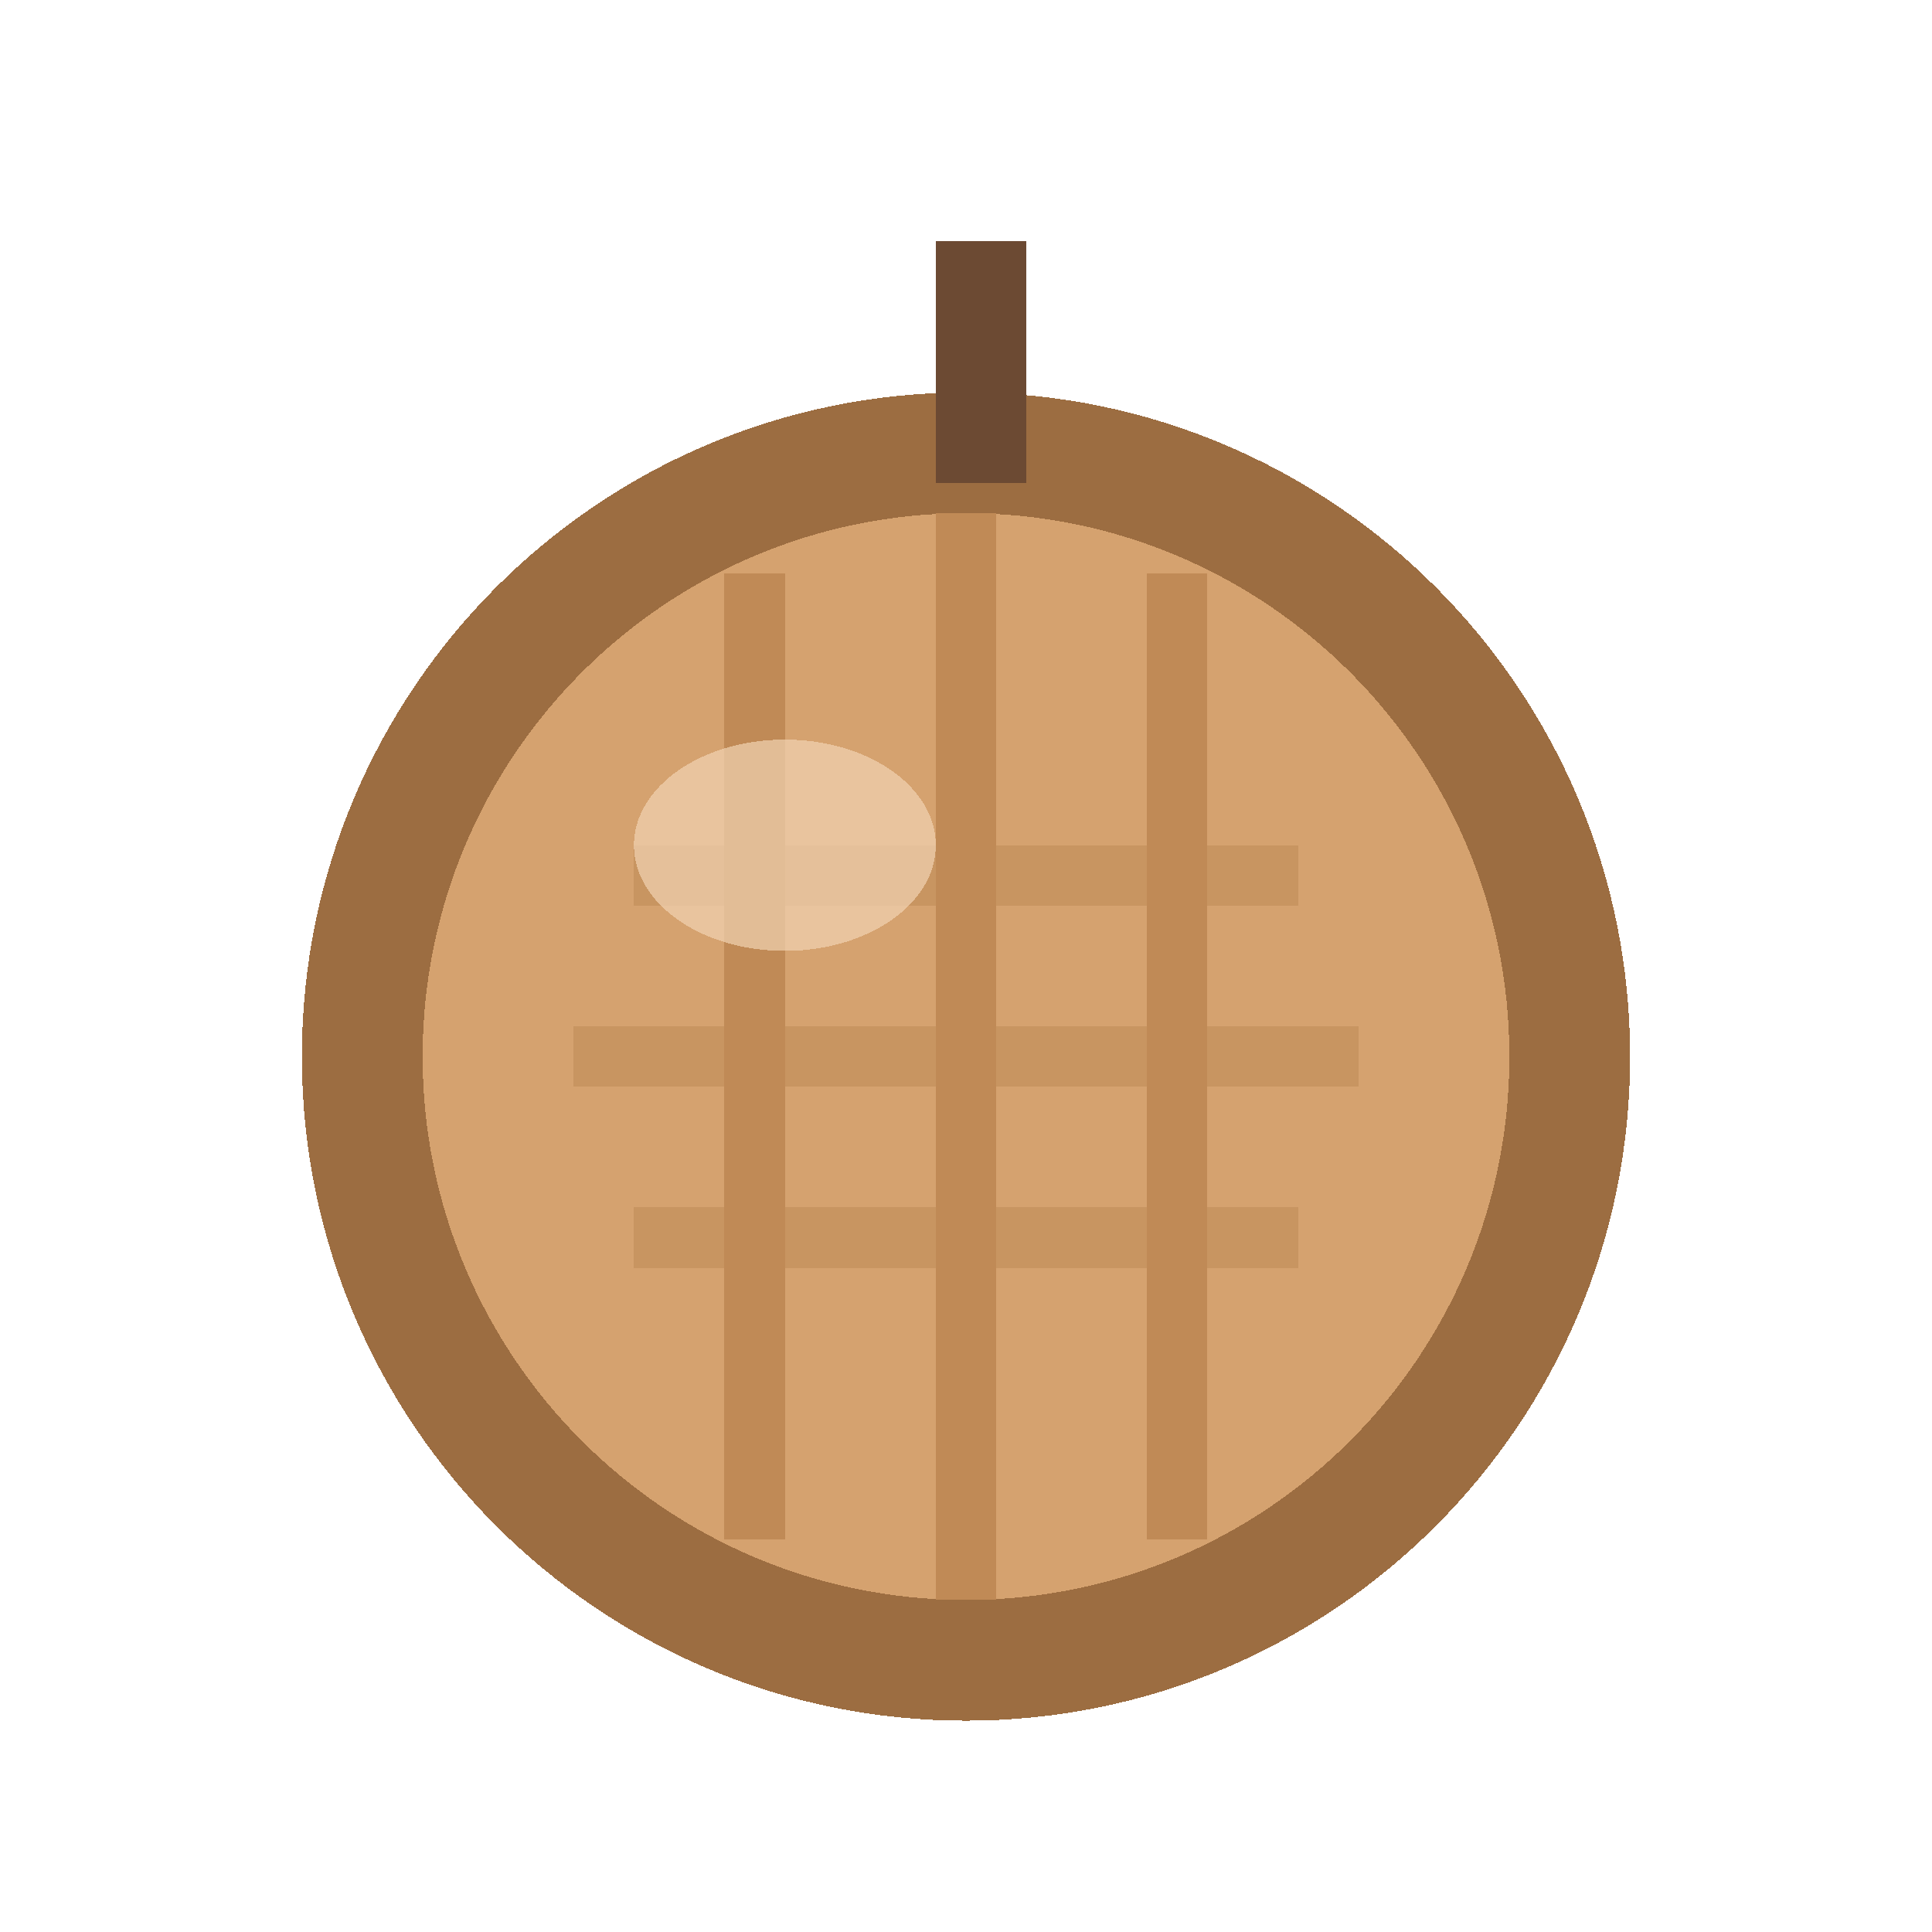
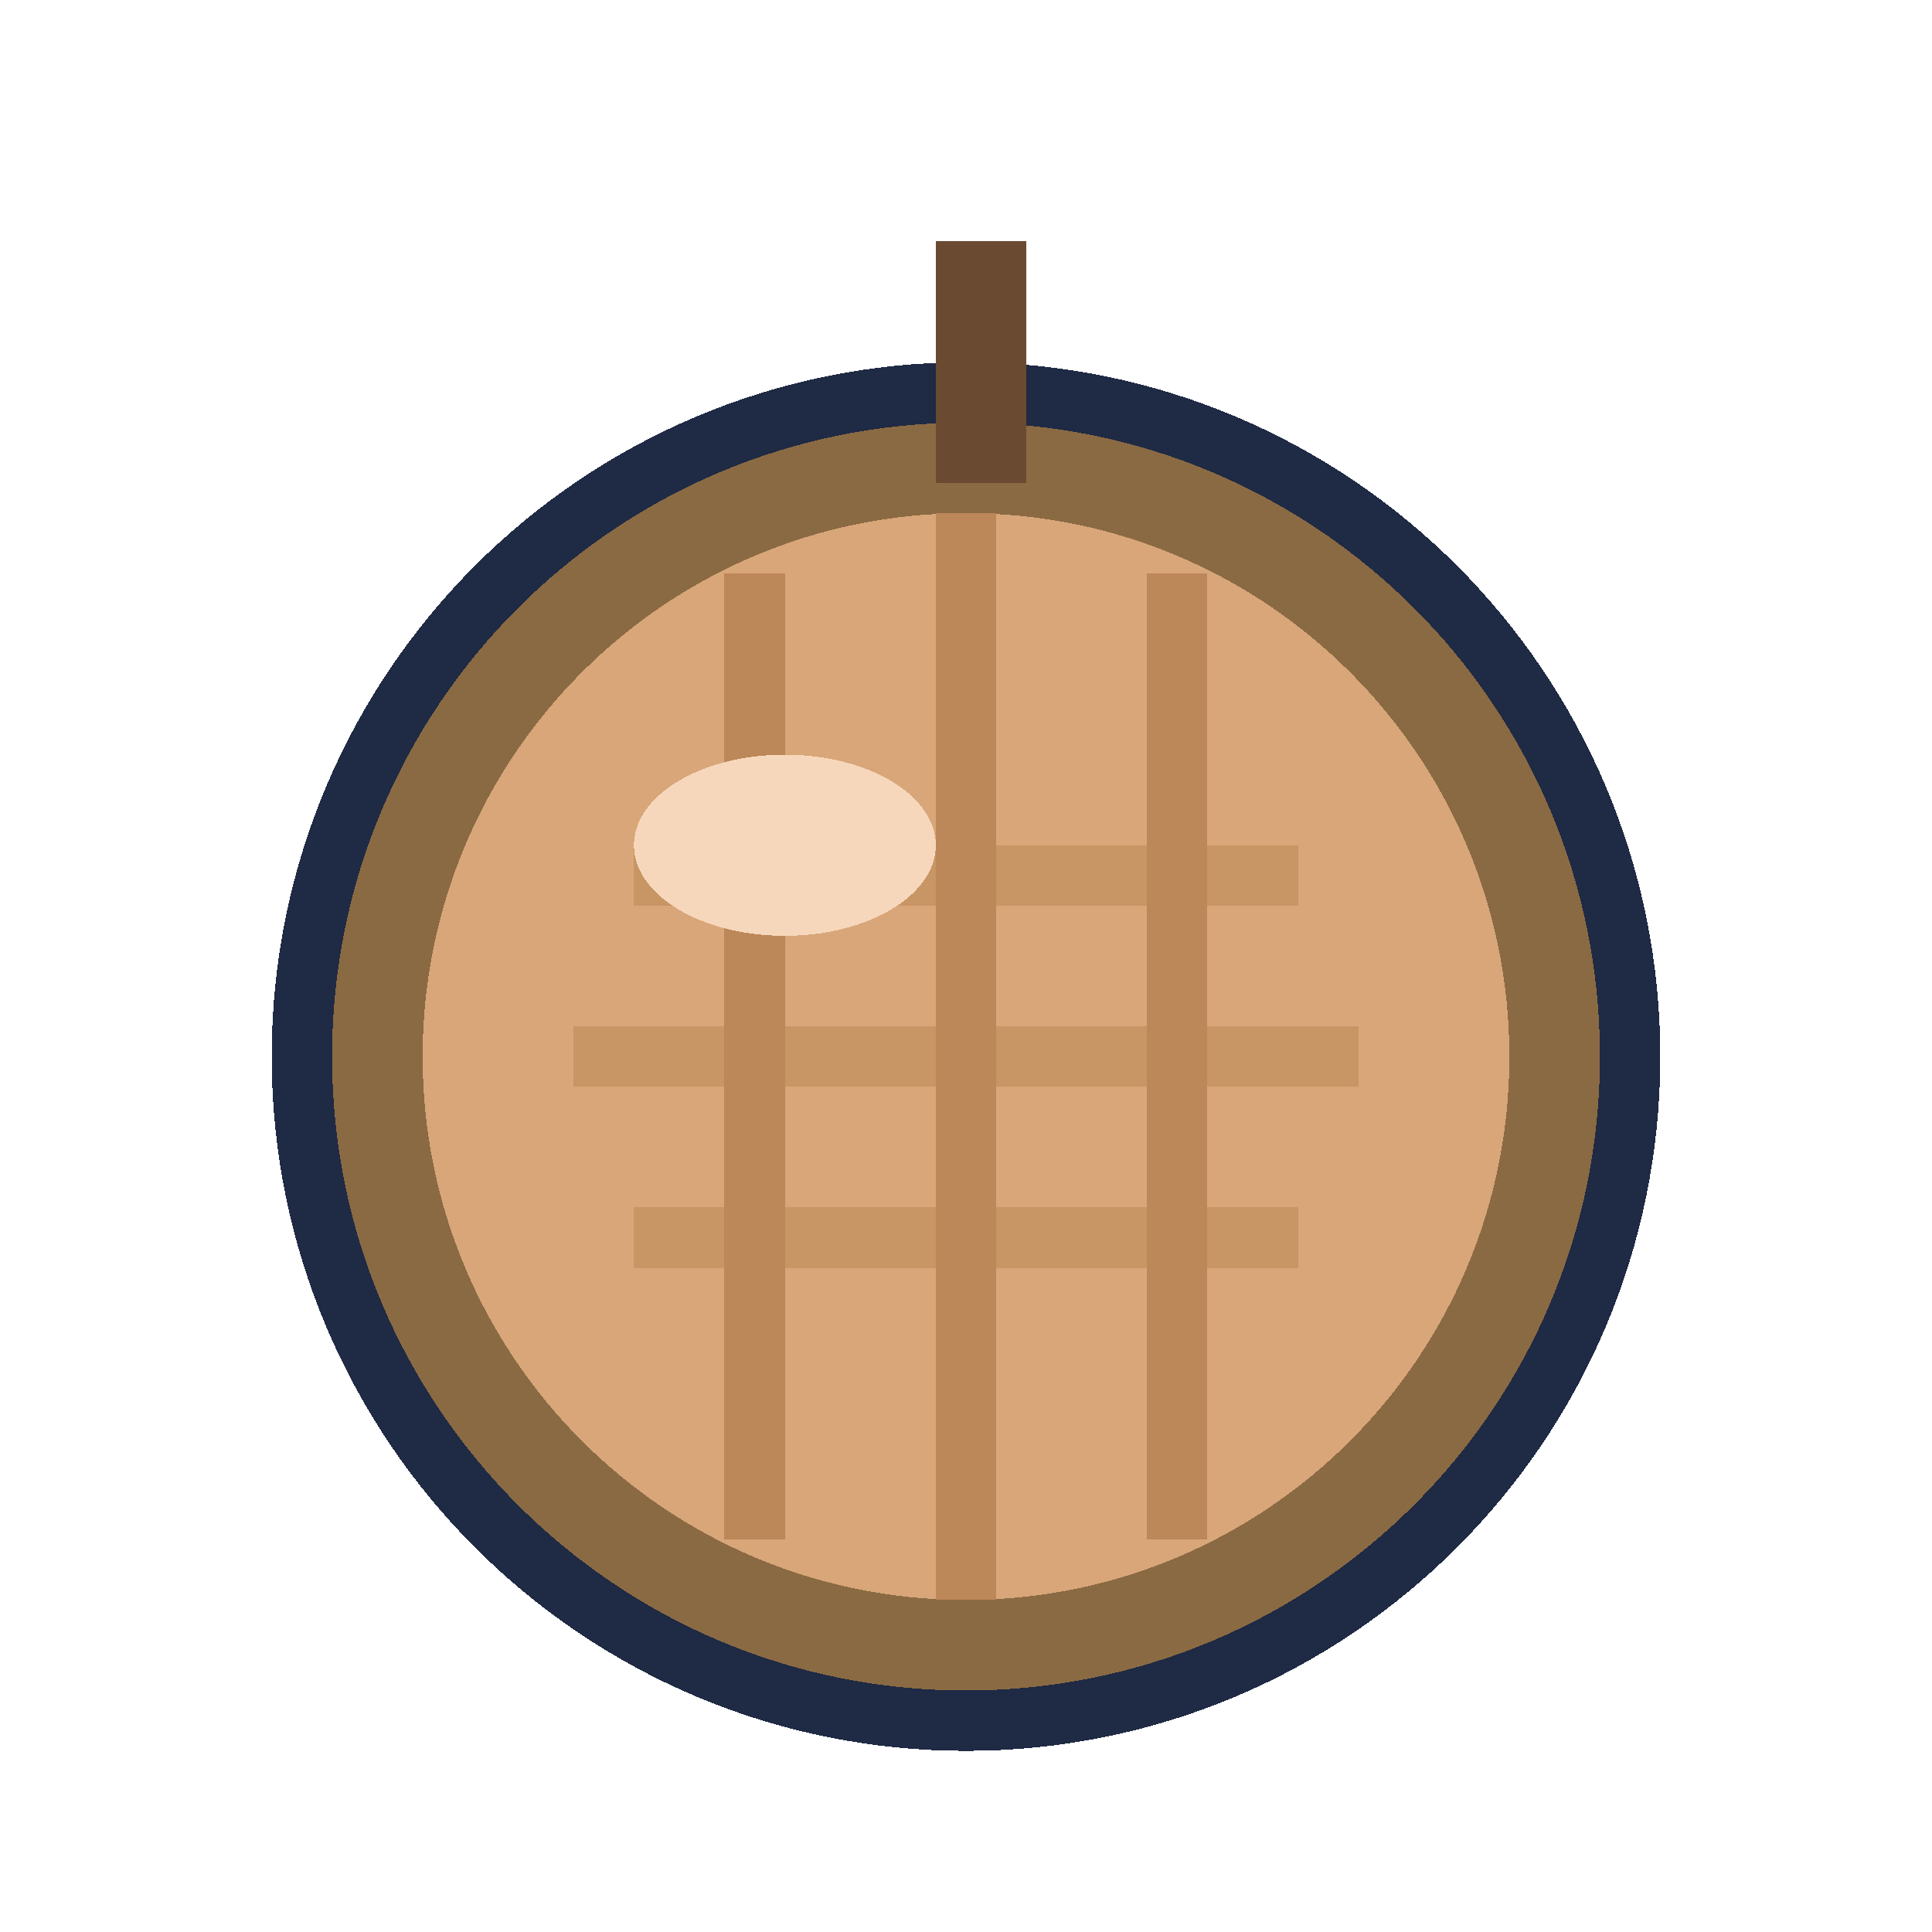
<svg xmlns="http://www.w3.org/2000/svg" viewBox="0 0 64 64" shape-rendering="crispEdges" role="img" aria-label="melon">
  <rect width="64" height="64" fill="transparent" />
-   <circle cx="32" cy="35" r="22" fill="#9c6d41" />
-   <circle cx="32" cy="35" r="18" fill="#d5a26f" />
-   <path d="M20 35h24M22 29h20M22 41h20" fill="none" stroke="#c89561" stroke-width="2" stroke-linecap="square" />
-   <path d="M25 20c0 10 0 21 0 30M32 18c0 11 0 24 0 34M39 20c0 10 0 21 0 30" fill="none" stroke="#c08a56" stroke-width="2" stroke-linecap="square" />
-   <ellipse cx="26" cy="28" rx="5" ry="3.5" fill="#f2d4b4" opacity="0.68" />
-   <rect x="31" y="8" width="3" height="8" fill="#6c4a33" />
+   <circle cx="32" cy="35" r="22" fill="#8a6a43" stroke="#1f2a44" stroke-width="2" />
+   <circle cx="32" cy="35" r="18" fill="#d8a679" />
+   <path d="M20 35h24M22 29h20M22 41h20" fill="none" stroke="#c89564" stroke-width="2" stroke-linecap="square" />
+   <path d="M25 20c0 10 0 21 0 30M32 18c0 11 0 24 0 34M39 20c0 10 0 21 0 30" fill="none" stroke="#bc8759" stroke-width="2" stroke-linecap="square" />
+   <ellipse cx="26" cy="28" rx="5" ry="3" fill="#f6d7bb" />
+   <rect x="31" y="8" width="3" height="8" fill="#6b4a32" />
</svg>
